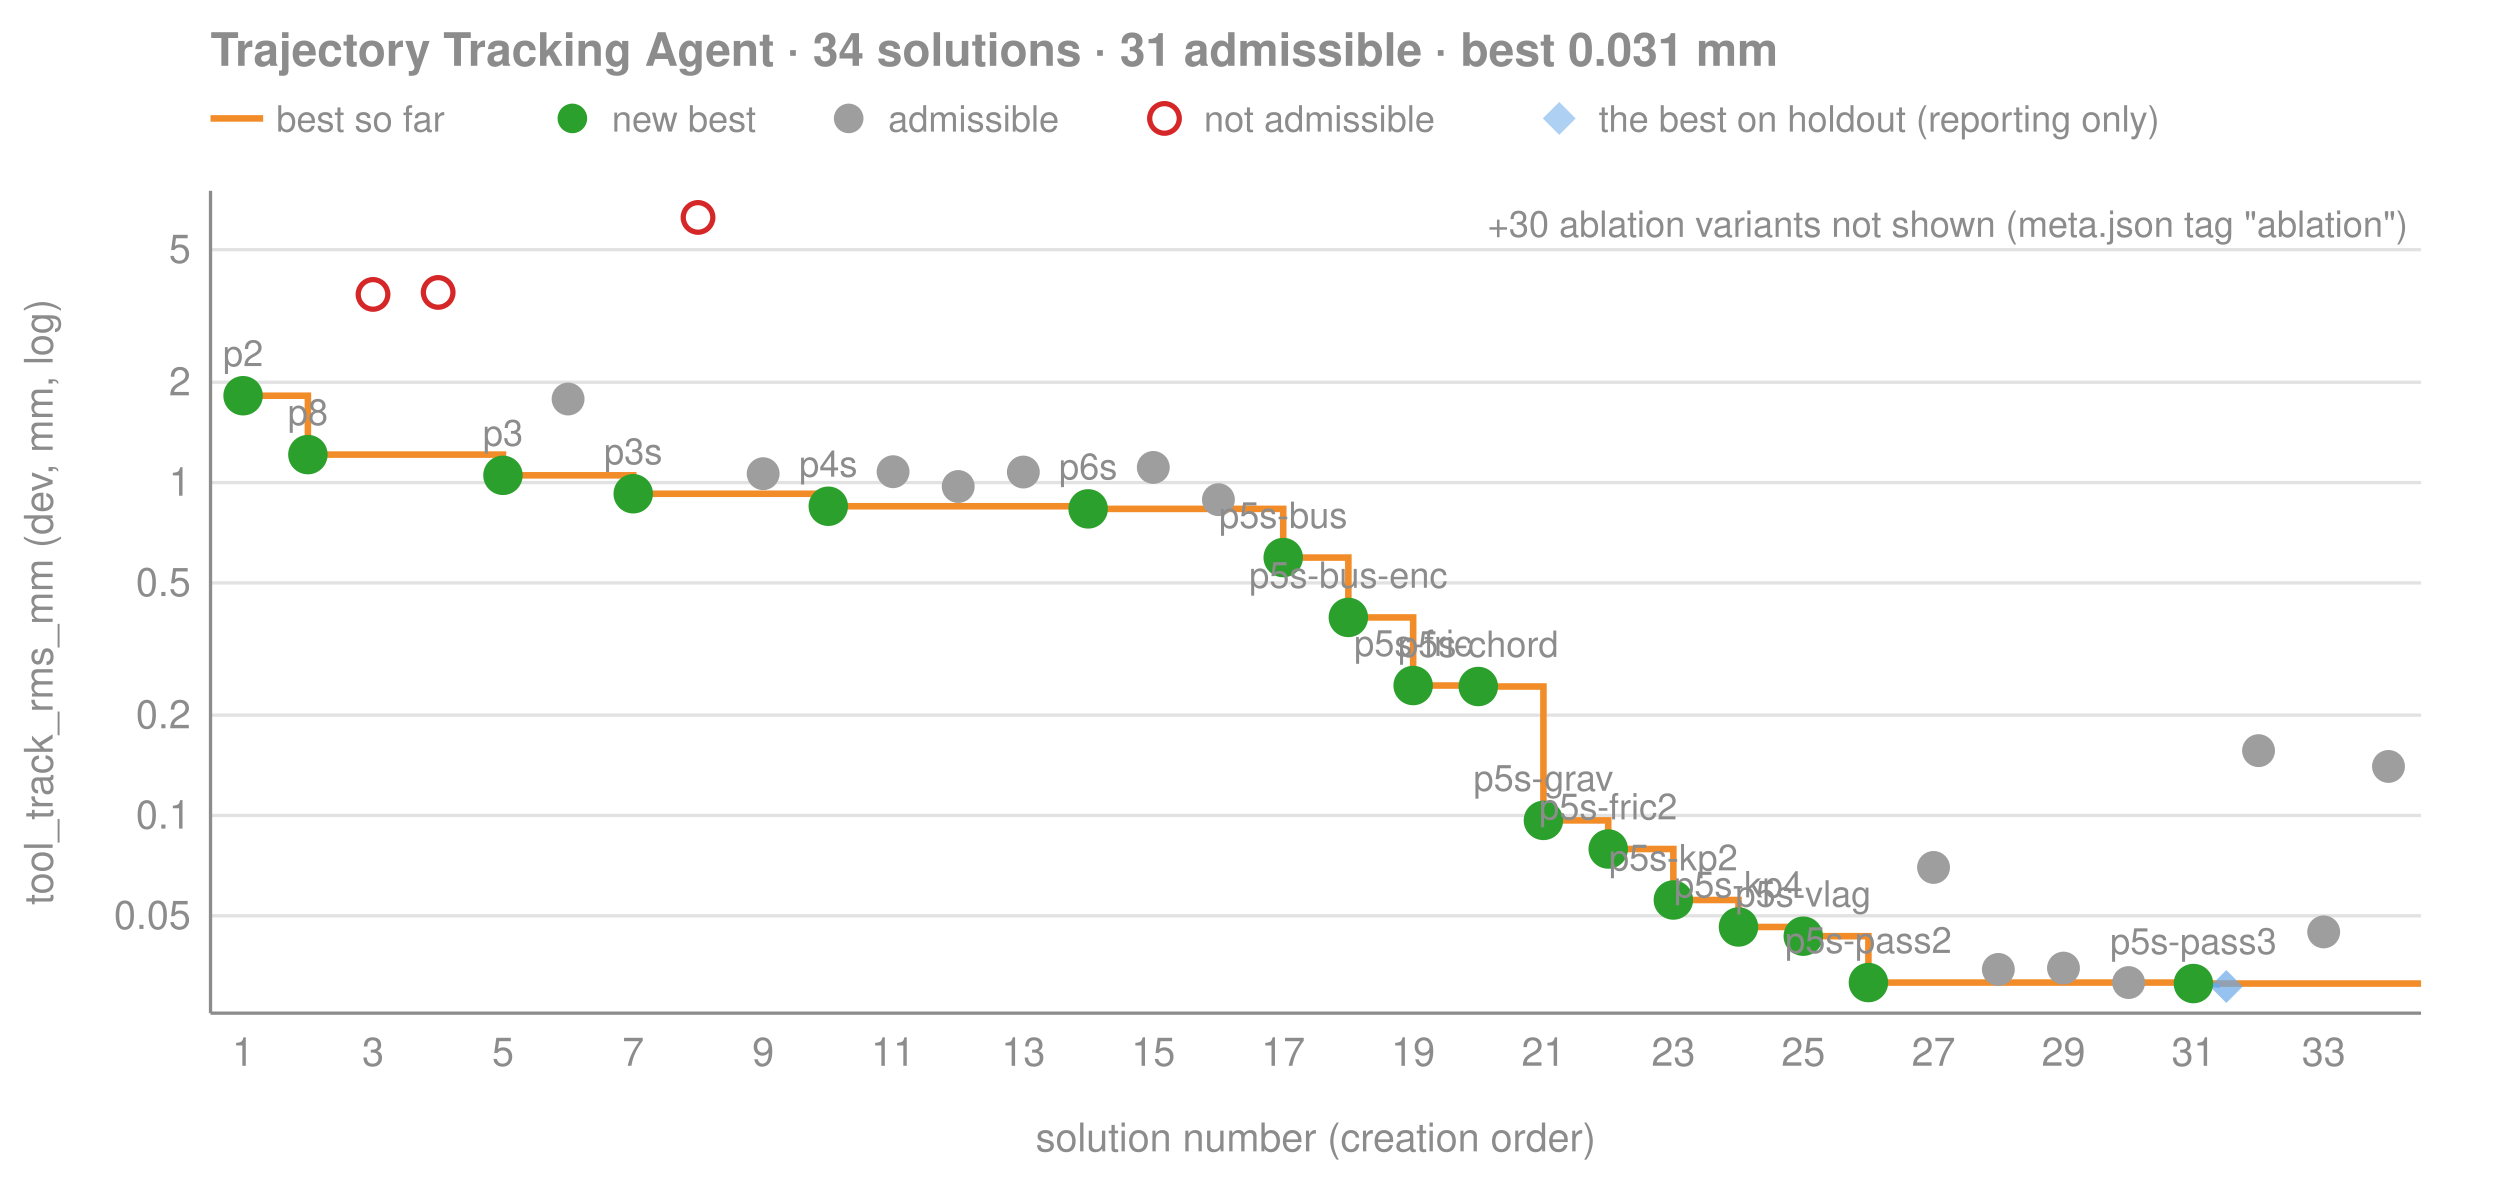
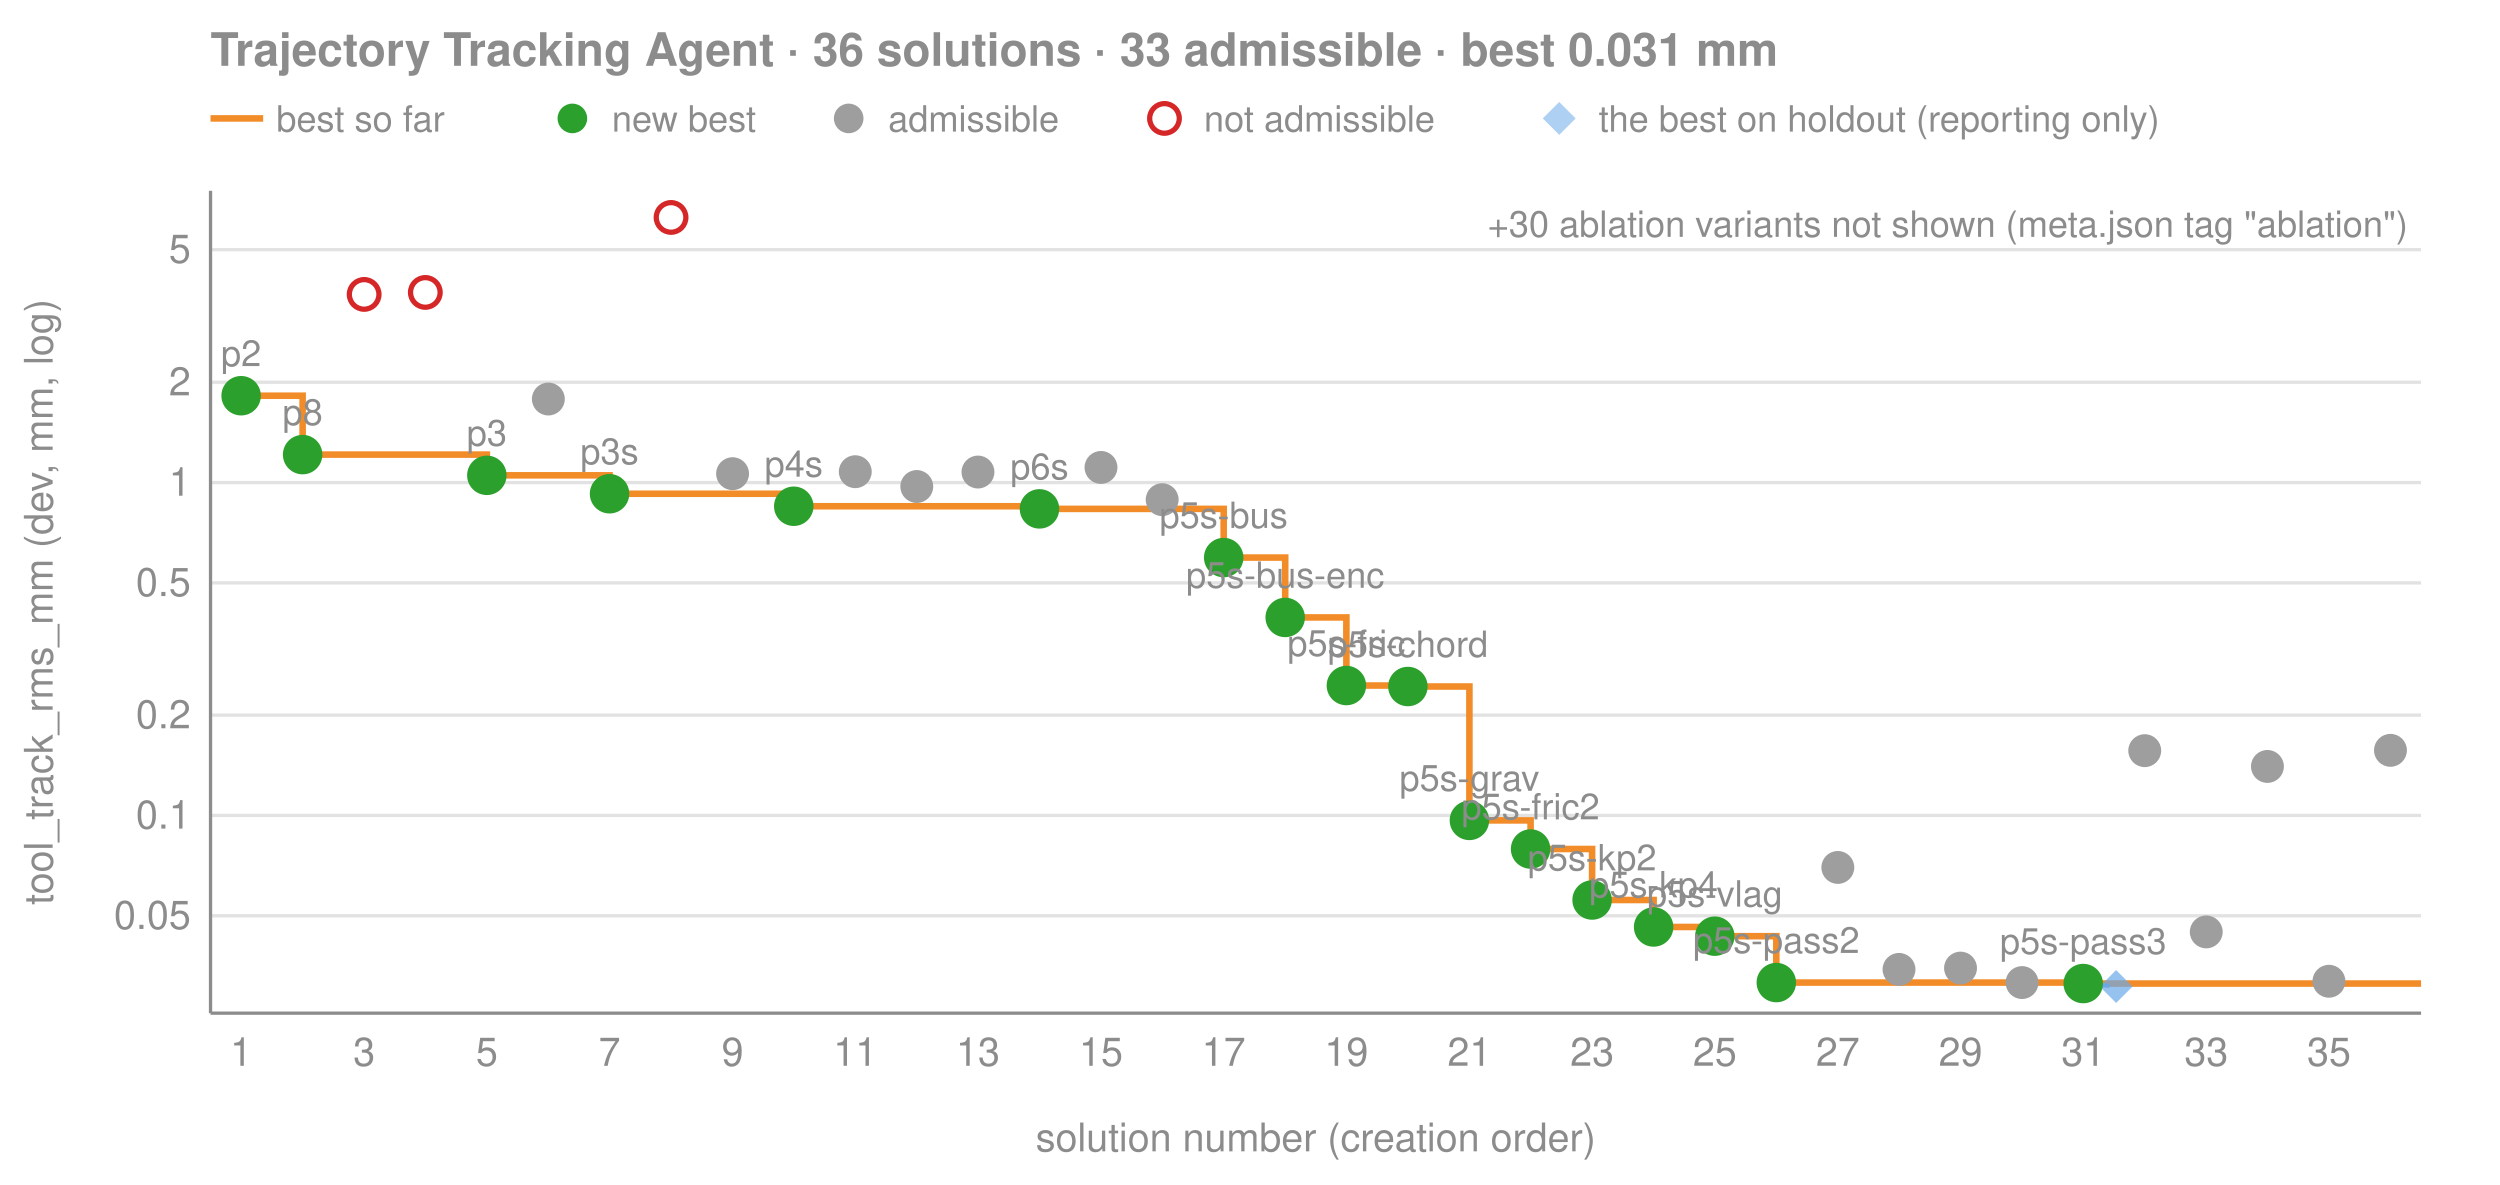
- <svg xmlns="http://www.w3.org/2000/svg" width="760" height="360" viewBox="0 0 760 360" font-family="system-ui, -apple-system, 'Segoe UI', Helvetica, Arial, sans-serif" font-size="12" role="img" aria-label="Trajectory Tracking Agent · 34 solutions · 31 admissible · best 0.031 mm">
-   <text x="64" y="20" fill="#8c8c8c" font-size="14" font-weight="600">Trajectory Tracking Agent · 34 solutions · 31 admissible · best 0.031 mm</text>
+ <svg xmlns="http://www.w3.org/2000/svg" width="760" height="360" viewBox="0 0 760 360" font-family="system-ui, -apple-system, 'Segoe UI', Helvetica, Arial, sans-serif" font-size="12" role="img" aria-label="Trajectory Tracking Agent · 36 solutions · 33 admissible · best 0.031 mm">
+   <text x="64" y="20" fill="#8c8c8c" font-size="14" font-weight="600">Trajectory Tracking Agent · 36 solutions · 33 admissible · best 0.031 mm</text>
  <text x="732" y="72" fill="#8c8c8c" font-size="11" text-anchor="end">+30 ablation variants not shown (meta.json tag "ablation")</text>
  <g stroke="#8c8c8c" stroke-opacity="0.25" stroke-width="1">
    <line x1="64" x2="736" y1="278.4" y2="278.4" />
    <line x1="64" x2="736" y1="247.9" y2="247.9" />
    <line x1="64" x2="736" y1="217.4" y2="217.4" />
    <line x1="64" x2="736" y1="177.2" y2="177.2" />
    <line x1="64" x2="736" y1="146.7" y2="146.7" />
    <line x1="64" x2="736" y1="116.2" y2="116.2" />
    <line x1="64" x2="736" y1="75.9" y2="75.9" />
  </g>
  <g fill="#8c8c8c" text-anchor="end">
    <text x="58" y="282.4">0.05</text>
    <text x="58" y="251.9">0.1</text>
    <text x="58" y="221.4">0.2</text>
    <text x="58" y="181.2">0.5</text>
    <text x="58" y="150.7">1</text>
    <text x="58" y="120.2">2</text>
    <text x="58" y="79.9">5</text>
  </g>
  <g stroke="#8c8c8c" stroke-width="1">
    <line x1="64" x2="64" y1="58" y2="308" />
    <line x1="64" x2="736" y1="308" y2="308" />
  </g>
  <g fill="#8c8c8c" text-anchor="middle">
-     <text x="73.9" y="324">1</text>
-     <text x="113.4" y="324">3</text>
-     <text x="152.9" y="324">5</text>
-     <text x="192.5" y="324">7</text>
-     <text x="232.0" y="324">9</text>
-     <text x="271.5" y="324">11</text>
-     <text x="311.1" y="324">13</text>
-     <text x="350.6" y="324">15</text>
-     <text x="390.1" y="324">17</text>
-     <text x="429.6" y="324">19</text>
-     <text x="469.2" y="324">21</text>
-     <text x="508.7" y="324">23</text>
-     <text x="548.2" y="324">25</text>
-     <text x="587.8" y="324">27</text>
-     <text x="627.3" y="324">29</text>
-     <text x="666.8" y="324">31</text>
-     <text x="706.4" y="324">33</text>
+     <text x="73.3" y="324">1</text>
+     <text x="110.7" y="324">3</text>
+     <text x="148.0" y="324">5</text>
+     <text x="185.3" y="324">7</text>
+     <text x="222.7" y="324">9</text>
+     <text x="260.0" y="324">11</text>
+     <text x="297.3" y="324">13</text>
+     <text x="334.7" y="324">15</text>
+     <text x="372.0" y="324">17</text>
+     <text x="409.3" y="324">19</text>
+     <text x="446.7" y="324">21</text>
+     <text x="484.0" y="324">23</text>
+     <text x="521.3" y="324">25</text>
+     <text x="558.7" y="324">27</text>
+     <text x="596.0" y="324">29</text>
+     <text x="633.3" y="324">31</text>
+     <text x="670.7" y="324">33</text>
+     <text x="708.0" y="324">35</text>
  </g>
  <text x="400.0" y="350" fill="#8c8c8c" text-anchor="middle">solution number (creation order)</text>
  <text transform="translate(16 183.0) rotate(-90)" fill="#8c8c8c" text-anchor="middle">tool_track_rms_mm (dev, mm, log)</text>
-   <path d="M73.9,120.3H93.6V138.2H152.9V144.5H192.5V150.1H251.8V153.9H330.8V154.7H390.1V169.5H409.9V187.7H429.6V208.4H449.4V208.7H469.2V249.4H488.9V258.1H508.7V273.6H528.5V281.8H548.2V284.6H568.0V298.7H666.8V299.0H736.0" fill="none" stroke="#f28c28" stroke-width="2" />
+   <path d="M73.3,120.3H92.0V138.2H148.0V144.5H185.3V150.1H241.3V153.9H316.0V154.7H372.0V169.5H390.7V187.7H409.3V208.4H428.0V208.7H446.7V249.4H465.3V258.1H484.0V273.6H502.7V281.8H521.3V284.6H540.0V298.7H633.3V299.0H736.0" fill="none" stroke="#f28c28" stroke-width="2" />
  <g>
-     <line x1="666.8" y1="299.0" x2="676.8" y2="299.9" stroke="#6aa9e9" stroke-width="1.2" stroke-dasharray="3 2" />
-     <path d="M676.8,294.9l5,5l-5,5l-5,-5z" fill="#6aa9e9" fill-opacity="0.7" />
+     <line x1="633.3" y1="299.0" x2="643.3" y2="299.9" stroke="#6aa9e9" stroke-width="1.2" stroke-dasharray="3 2" />
+     <path d="M643.3,294.9l5,5l-5,5l-5,-5z" fill="#6aa9e9" fill-opacity="0.7" />
  </g>
-   <circle cx="73.9" cy="120.3" r="5.5" fill="#2ca02c" stroke="#2ca02c" />
-   <text x="73.9" y="111.3" fill="#8c8c8c" text-anchor="middle" font-size="11">p2</text>
-   <circle cx="93.6" cy="138.2" r="5.5" fill="#2ca02c" stroke="#2ca02c" />
-   <text x="93.6" y="129.2" fill="#8c8c8c" text-anchor="middle" font-size="11">p8</text>
-   <circle cx="113.4" cy="89.5" r="4.5" fill="none" stroke="#d62728" stroke-width="1.6" />
-   <circle cx="133.2" cy="88.9" r="4.5" fill="none" stroke="#d62728" stroke-width="1.6" />
-   <circle cx="152.9" cy="144.5" r="5.5" fill="#2ca02c" stroke="#2ca02c" />
-   <text x="152.9" y="135.5" fill="#8c8c8c" text-anchor="middle" font-size="11">p3</text>
-   <circle cx="172.7" cy="121.3" r="4.5" fill="#9e9e9e" stroke="#9e9e9e" />
-   <circle cx="192.5" cy="150.1" r="5.5" fill="#2ca02c" stroke="#2ca02c" />
-   <text x="192.5" y="141.1" fill="#8c8c8c" text-anchor="middle" font-size="11">p3s</text>
-   <circle cx="212.2" cy="66.1" r="4.5" fill="none" stroke="#d62728" stroke-width="1.6" />
-   <circle cx="232.0" cy="144.0" r="4.5" fill="#9e9e9e" stroke="#9e9e9e" />
-   <circle cx="251.8" cy="153.9" r="5.5" fill="#2ca02c" stroke="#2ca02c" />
-   <text x="251.8" y="144.9" fill="#8c8c8c" text-anchor="middle" font-size="11">p4s</text>
-   <circle cx="271.5" cy="143.4" r="4.5" fill="#9e9e9e" stroke="#9e9e9e" />
-   <circle cx="291.3" cy="147.9" r="4.5" fill="#9e9e9e" stroke="#9e9e9e" />
-   <circle cx="311.1" cy="143.5" r="4.5" fill="#9e9e9e" stroke="#9e9e9e" />
-   <circle cx="330.8" cy="154.7" r="5.5" fill="#2ca02c" stroke="#2ca02c" />
-   <text x="330.8" y="145.7" fill="#8c8c8c" text-anchor="middle" font-size="11">p6s</text>
-   <circle cx="350.6" cy="142.1" r="4.5" fill="#9e9e9e" stroke="#9e9e9e" />
-   <circle cx="370.4" cy="151.9" r="4.5" fill="#9e9e9e" stroke="#9e9e9e" />
-   <circle cx="390.1" cy="169.5" r="5.5" fill="#2ca02c" stroke="#2ca02c" />
-   <text x="390.1" y="160.5" fill="#8c8c8c" text-anchor="middle" font-size="11">p5s-bus</text>
-   <circle cx="409.9" cy="187.7" r="5.5" fill="#2ca02c" stroke="#2ca02c" />
-   <text x="409.9" y="178.7" fill="#8c8c8c" text-anchor="middle" font-size="11">p5s-bus-enc</text>
-   <circle cx="429.6" cy="208.4" r="5.5" fill="#2ca02c" stroke="#2ca02c" />
-   <text x="429.6" y="199.4" fill="#8c8c8c" text-anchor="middle" font-size="11">p5s-fric</text>
-   <circle cx="449.4" cy="208.7" r="5.5" fill="#2ca02c" stroke="#2ca02c" />
-   <text x="449.4" y="199.7" fill="#8c8c8c" text-anchor="middle" font-size="11">p5s-chord</text>
-   <circle cx="469.2" cy="249.4" r="5.5" fill="#2ca02c" stroke="#2ca02c" />
-   <text x="469.2" y="240.4" fill="#8c8c8c" text-anchor="middle" font-size="11">p5s-grav</text>
-   <circle cx="488.9" cy="258.1" r="5.5" fill="#2ca02c" stroke="#2ca02c" />
-   <text x="488.9" y="249.1" fill="#8c8c8c" text-anchor="middle" font-size="11">p5s-fric2</text>
-   <circle cx="508.7" cy="273.6" r="5.5" fill="#2ca02c" stroke="#2ca02c" />
-   <text x="508.7" y="264.6" fill="#8c8c8c" text-anchor="middle" font-size="11">p5s-kp2</text>
-   <circle cx="528.5" cy="281.8" r="5.5" fill="#2ca02c" stroke="#2ca02c" />
-   <text x="528.5" y="272.8" fill="#8c8c8c" text-anchor="middle" font-size="11">p5s-kp4</text>
-   <circle cx="548.2" cy="284.6" r="5.5" fill="#2ca02c" stroke="#2ca02c" />
-   <text x="548.2" y="275.6" fill="#8c8c8c" text-anchor="middle" font-size="11">p5s-vlag</text>
-   <circle cx="568.0" cy="298.7" r="5.5" fill="#2ca02c" stroke="#2ca02c" />
-   <text x="568.0" y="289.7" fill="#8c8c8c" text-anchor="middle" font-size="11">p5s-pass2</text>
-   <circle cx="587.8" cy="263.7" r="4.5" fill="#9e9e9e" stroke="#9e9e9e" />
-   <circle cx="607.5" cy="294.7" r="4.5" fill="#9e9e9e" stroke="#9e9e9e" />
-   <circle cx="627.3" cy="294.3" r="4.5" fill="#9e9e9e" stroke="#9e9e9e" />
-   <circle cx="647.1" cy="298.7" r="4.5" fill="#9e9e9e" stroke="#9e9e9e" />
-   <circle cx="666.8" cy="299.0" r="5.5" fill="#2ca02c" stroke="#2ca02c" />
-   <text x="666.8" y="290.0" fill="#8c8c8c" text-anchor="middle" font-size="11">p5s-pass3</text>
-   <circle cx="686.6" cy="228.2" r="4.5" fill="#9e9e9e" stroke="#9e9e9e" />
-   <circle cx="706.4" cy="283.3" r="4.5" fill="#9e9e9e" stroke="#9e9e9e" />
-   <circle cx="726.1" cy="233.0" r="4.5" fill="#9e9e9e" stroke="#9e9e9e" />
+   <circle cx="73.3" cy="120.3" r="5.5" fill="#2ca02c" stroke="#2ca02c" />
+   <text x="73.3" y="111.3" fill="#8c8c8c" text-anchor="middle" font-size="11">p2</text>
+   <circle cx="92.0" cy="138.2" r="5.5" fill="#2ca02c" stroke="#2ca02c" />
+   <text x="92.0" y="129.2" fill="#8c8c8c" text-anchor="middle" font-size="11">p8</text>
+   <circle cx="110.7" cy="89.5" r="4.5" fill="none" stroke="#d62728" stroke-width="1.6" />
+   <circle cx="129.3" cy="88.9" r="4.5" fill="none" stroke="#d62728" stroke-width="1.6" />
+   <circle cx="148.0" cy="144.5" r="5.5" fill="#2ca02c" stroke="#2ca02c" />
+   <text x="148.0" y="135.5" fill="#8c8c8c" text-anchor="middle" font-size="11">p3</text>
+   <circle cx="166.7" cy="121.3" r="4.5" fill="#9e9e9e" stroke="#9e9e9e" />
+   <circle cx="185.3" cy="150.1" r="5.5" fill="#2ca02c" stroke="#2ca02c" />
+   <text x="185.3" y="141.1" fill="#8c8c8c" text-anchor="middle" font-size="11">p3s</text>
+   <circle cx="204.0" cy="66.1" r="4.5" fill="none" stroke="#d62728" stroke-width="1.6" />
+   <circle cx="222.7" cy="144.0" r="4.5" fill="#9e9e9e" stroke="#9e9e9e" />
+   <circle cx="241.3" cy="153.9" r="5.5" fill="#2ca02c" stroke="#2ca02c" />
+   <text x="241.3" y="144.9" fill="#8c8c8c" text-anchor="middle" font-size="11">p4s</text>
+   <circle cx="260.0" cy="143.4" r="4.5" fill="#9e9e9e" stroke="#9e9e9e" />
+   <circle cx="278.7" cy="147.9" r="4.5" fill="#9e9e9e" stroke="#9e9e9e" />
+   <circle cx="297.3" cy="143.5" r="4.5" fill="#9e9e9e" stroke="#9e9e9e" />
+   <circle cx="316.0" cy="154.7" r="5.5" fill="#2ca02c" stroke="#2ca02c" />
+   <text x="316.0" y="145.7" fill="#8c8c8c" text-anchor="middle" font-size="11">p6s</text>
+   <circle cx="334.7" cy="142.1" r="4.5" fill="#9e9e9e" stroke="#9e9e9e" />
+   <circle cx="353.3" cy="151.9" r="4.5" fill="#9e9e9e" stroke="#9e9e9e" />
+   <circle cx="372.0" cy="169.5" r="5.5" fill="#2ca02c" stroke="#2ca02c" />
+   <text x="372.0" y="160.5" fill="#8c8c8c" text-anchor="middle" font-size="11">p5s-bus</text>
+   <circle cx="390.7" cy="187.7" r="5.5" fill="#2ca02c" stroke="#2ca02c" />
+   <text x="390.7" y="178.7" fill="#8c8c8c" text-anchor="middle" font-size="11">p5s-bus-enc</text>
+   <circle cx="409.3" cy="208.4" r="5.5" fill="#2ca02c" stroke="#2ca02c" />
+   <text x="409.3" y="199.4" fill="#8c8c8c" text-anchor="middle" font-size="11">p5s-fric</text>
+   <circle cx="428.0" cy="208.7" r="5.5" fill="#2ca02c" stroke="#2ca02c" />
+   <text x="428.0" y="199.7" fill="#8c8c8c" text-anchor="middle" font-size="11">p5s-chord</text>
+   <circle cx="446.7" cy="249.4" r="5.5" fill="#2ca02c" stroke="#2ca02c" />
+   <text x="446.7" y="240.4" fill="#8c8c8c" text-anchor="middle" font-size="11">p5s-grav</text>
+   <circle cx="465.3" cy="258.1" r="5.5" fill="#2ca02c" stroke="#2ca02c" />
+   <text x="465.3" y="249.1" fill="#8c8c8c" text-anchor="middle" font-size="11">p5s-fric2</text>
+   <circle cx="484.0" cy="273.6" r="5.5" fill="#2ca02c" stroke="#2ca02c" />
+   <text x="484.0" y="264.6" fill="#8c8c8c" text-anchor="middle" font-size="11">p5s-kp2</text>
+   <circle cx="502.7" cy="281.8" r="5.5" fill="#2ca02c" stroke="#2ca02c" />
+   <text x="502.7" y="272.8" fill="#8c8c8c" text-anchor="middle" font-size="11">p5s-kp4</text>
+   <circle cx="521.3" cy="284.6" r="5.5" fill="#2ca02c" stroke="#2ca02c" />
+   <text x="521.3" y="275.6" fill="#8c8c8c" text-anchor="middle" font-size="11">p5s-vlag</text>
+   <circle cx="540.0" cy="298.7" r="5.5" fill="#2ca02c" stroke="#2ca02c" />
+   <text x="540.0" y="289.7" fill="#8c8c8c" text-anchor="middle" font-size="11">p5s-pass2</text>
+   <circle cx="558.7" cy="263.7" r="4.5" fill="#9e9e9e" stroke="#9e9e9e" />
+   <circle cx="577.3" cy="294.7" r="4.5" fill="#9e9e9e" stroke="#9e9e9e" />
+   <circle cx="596.0" cy="294.3" r="4.5" fill="#9e9e9e" stroke="#9e9e9e" />
+   <circle cx="614.7" cy="298.7" r="4.5" fill="#9e9e9e" stroke="#9e9e9e" />
+   <circle cx="633.3" cy="299.0" r="5.5" fill="#2ca02c" stroke="#2ca02c" />
+   <text x="633.3" y="290.0" fill="#8c8c8c" text-anchor="middle" font-size="11">p5s-pass3</text>
+   <circle cx="652.0" cy="228.2" r="4.5" fill="#9e9e9e" stroke="#9e9e9e" />
+   <circle cx="670.7" cy="283.3" r="4.5" fill="#9e9e9e" stroke="#9e9e9e" />
+   <circle cx="689.3" cy="233.0" r="4.5" fill="#9e9e9e" stroke="#9e9e9e" />
+   <circle cx="708.0" cy="298.3" r="4.5" fill="#9e9e9e" stroke="#9e9e9e" />
+   <circle cx="726.7" cy="228.1" r="4.5" fill="#9e9e9e" stroke="#9e9e9e" />
  <line x1="64" x2="80" y1="36" y2="36" stroke="#f28c28" stroke-width="2" />
  <text x="84" y="40" fill="#8c8c8c" font-size="11">best so far</text>
  <circle cx="174" cy="36" r="4.5" fill="#2ca02c" />
  <text x="186" y="40" fill="#8c8c8c" font-size="11">new best</text>
  <circle cx="258" cy="36" r="4.5" fill="#9e9e9e" />
  <text x="270" y="40" fill="#8c8c8c" font-size="11">admissible</text>
  <circle cx="354" cy="36" r="4.5" fill="none" stroke="#d62728" stroke-width="1.6" />
  <text x="366" y="40" fill="#8c8c8c" font-size="11">not admissible</text>
  <path d="M474,31l5,5l-5,5l-5,-5z" fill="#6aa9e9" fill-opacity="0.55" />
  <text x="486" y="40" fill="#8c8c8c" font-size="11">the best on holdout (reporting only)</text>
</svg>
